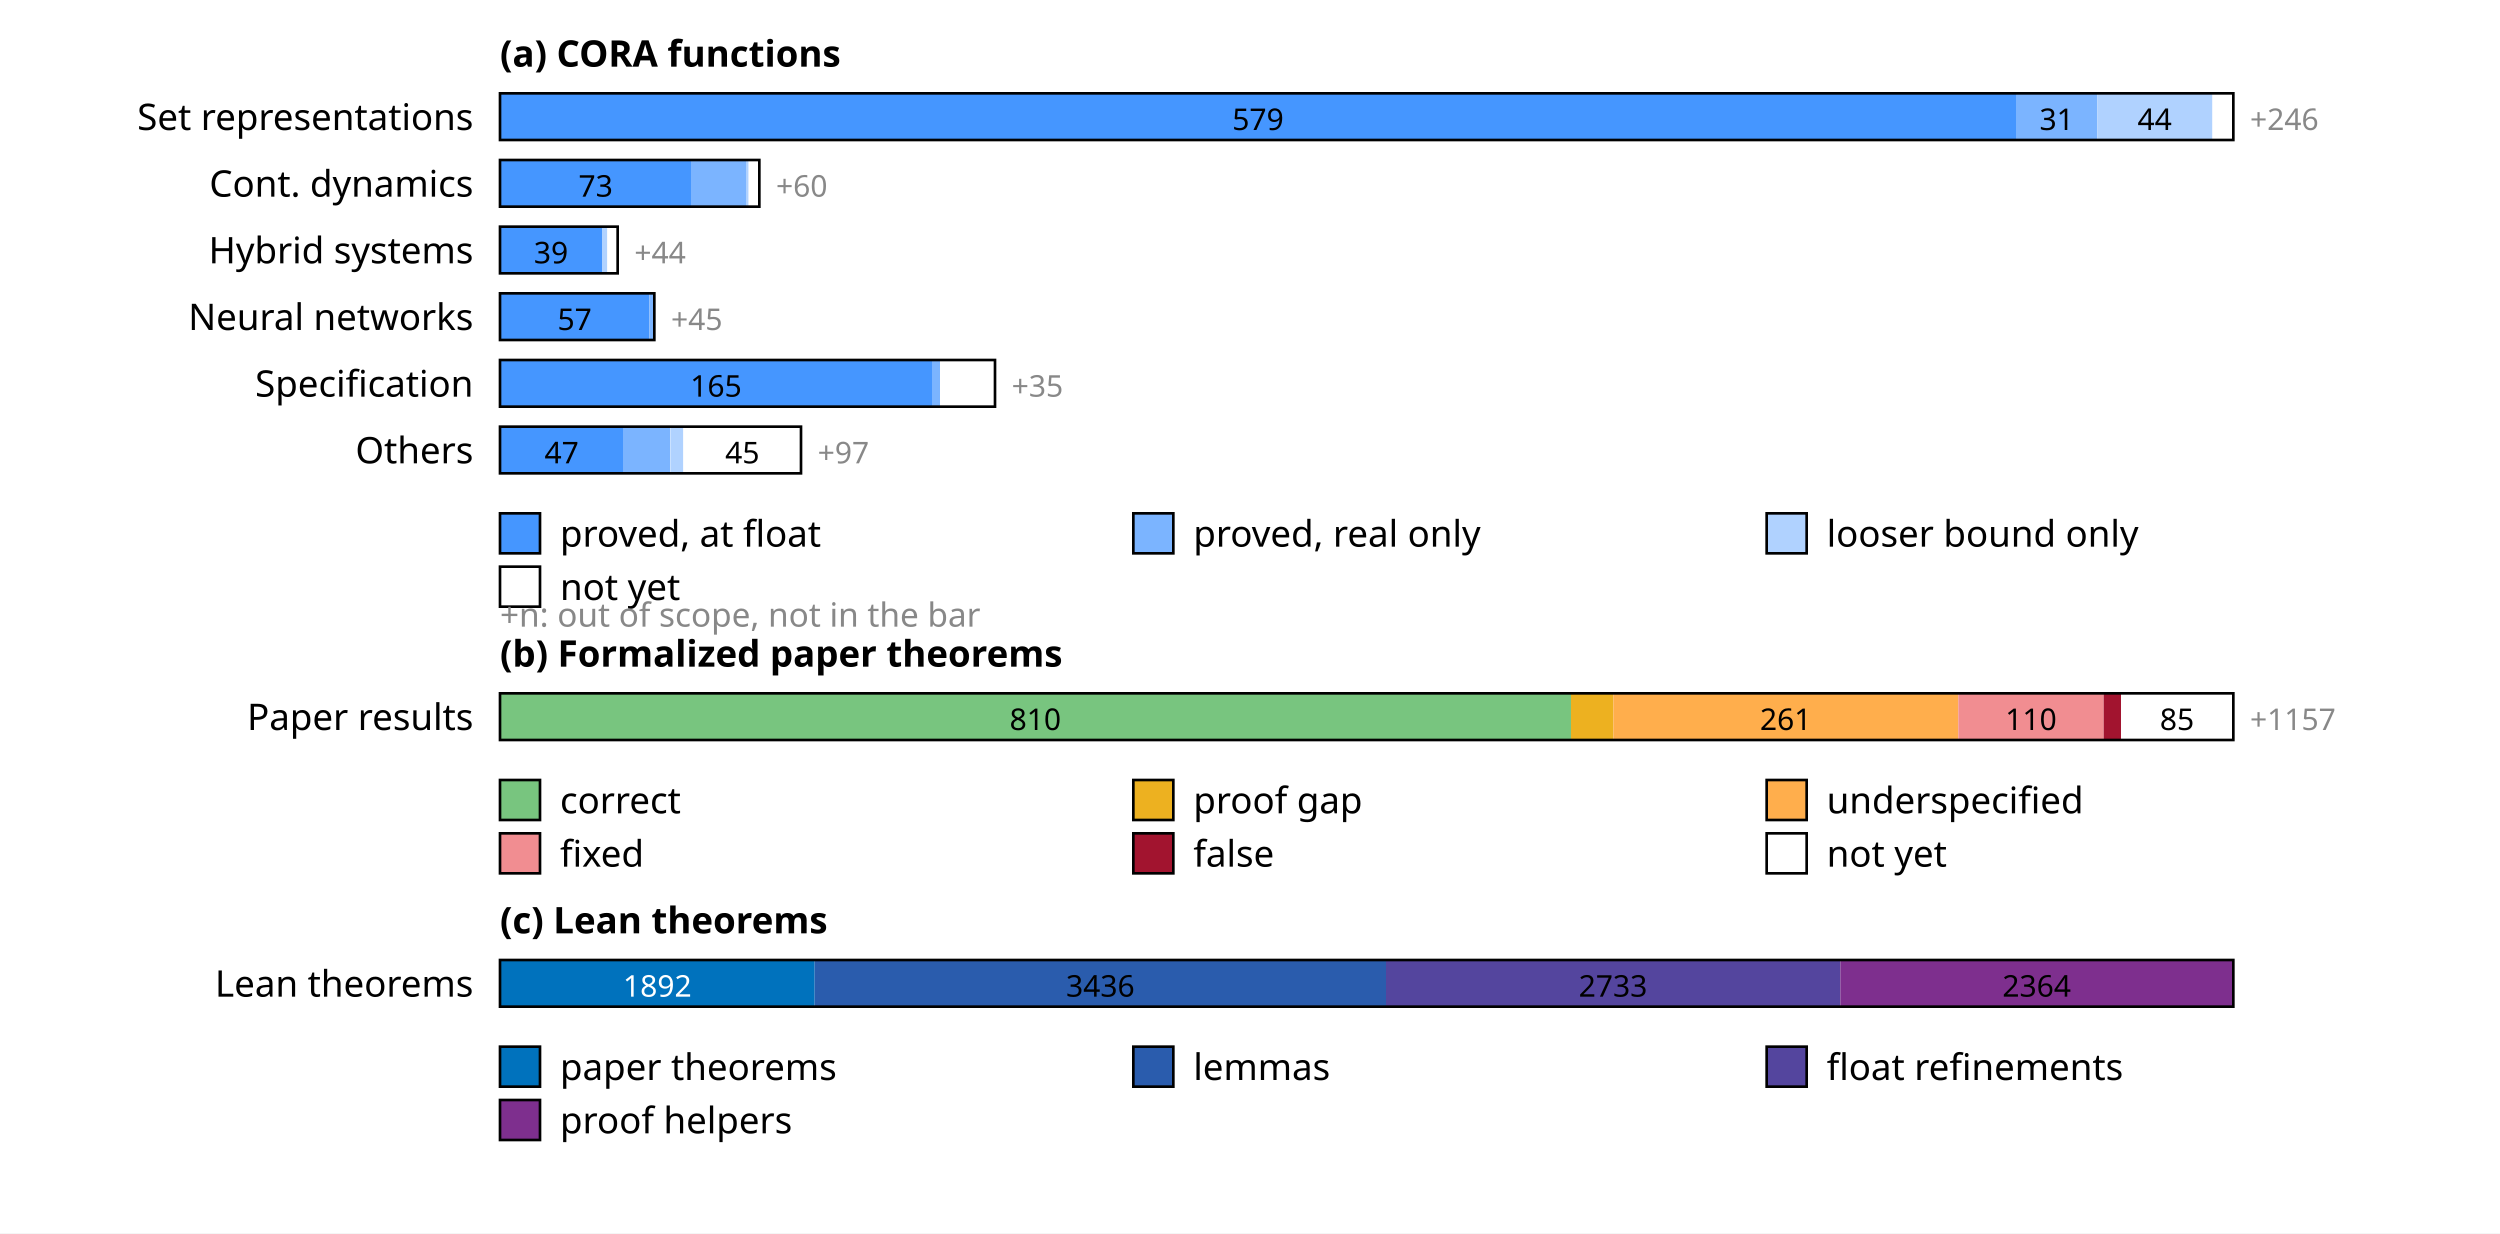
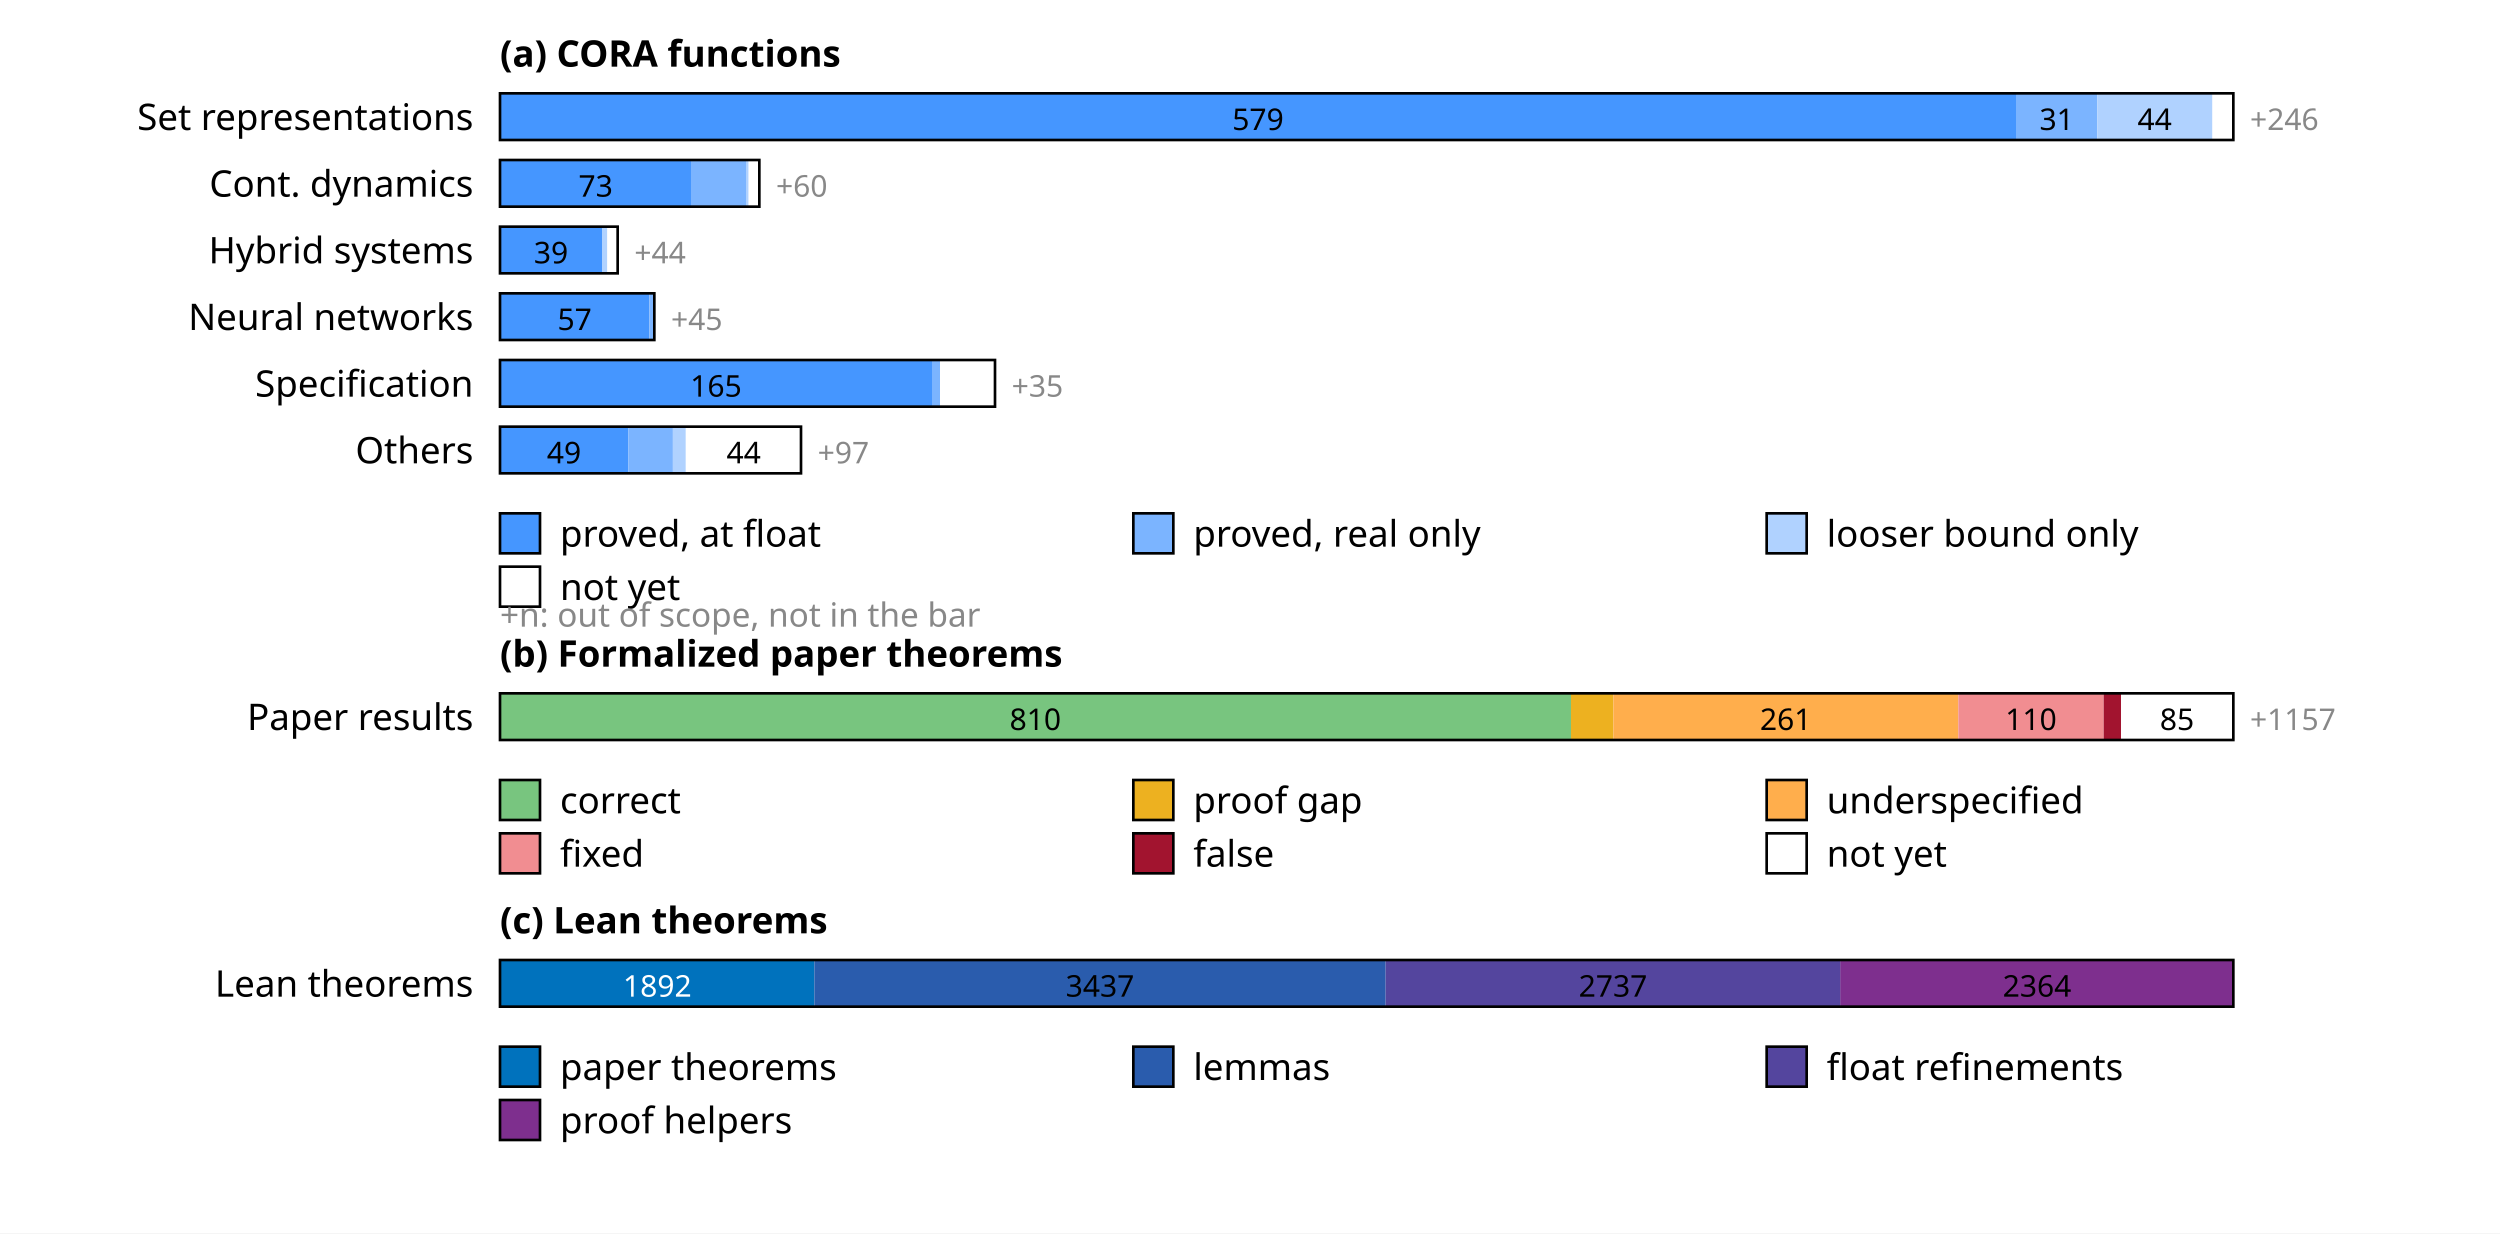
<svg xmlns="http://www.w3.org/2000/svg" width="750" height="370" font-family="sans-serif" font-size="11">
  <rect width="100%" height="100%" fill="white" />
  <text x="150" y="20" font-weight="bold">(a) CORA functions</text>
  <text x="142" y="39" text-anchor="end">Set representations</text>
  <rect x="150.0" y="28" width="454.8" height="14" fill="rgb(69,150,255)" />
  <text x="377.4" y="39" text-anchor="middle" font-size="9" fill="#000">579</text>
  <rect x="604.8" y="28" width="24.4" height="14" fill="rgb(123,180,255)" />
  <text x="617.0" y="39" text-anchor="middle" font-size="9" fill="#000">31</text>
  <rect x="629.2" y="28" width="34.6" height="14" fill="rgb(176,210,255)" />
  <text x="646.4" y="39" text-anchor="middle" font-size="9" fill="#000">44</text>
  <rect x="663.7" y="28" width="6.3" height="14" fill="rgb(255,255,255)" />
  <rect x="150" y="28" width="520.0" height="14" fill="none" stroke="#000" stroke-width="0.8" />
  <text x="675.0" y="39" font-size="9" fill="#888">+246</text>
  <text x="142" y="59" text-anchor="end">Cont. dynamics</text>
  <rect x="150.0" y="48" width="57.3" height="14" fill="rgb(69,150,255)" />
  <text x="178.7" y="59" text-anchor="middle" font-size="9" fill="#000">73</text>
  <rect x="207.3" y="48" width="16.5" height="14" fill="rgb(123,180,255)" />
  <rect x="223.8" y="48" width="0.8" height="14" fill="rgb(176,210,255)" />
  <rect x="224.6" y="48" width="3.1" height="14" fill="rgb(255,255,255)" />
  <rect x="150" y="48" width="77.8" height="14" fill="none" stroke="#000" stroke-width="0.8" />
  <text x="232.8" y="59" font-size="9" fill="#888">+60</text>
  <text x="142" y="79" text-anchor="end">Hybrid systems</text>
  <rect x="150.0" y="68" width="30.6" height="14" fill="rgb(69,150,255)" />
  <text x="165.3" y="79" text-anchor="middle" font-size="9" fill="#000">39</text>
  <rect x="180.6" y="68" width="1.6" height="14" fill="rgb(176,210,255)" />
  <rect x="182.2" y="68" width="3.1" height="14" fill="rgb(255,255,255)" />
  <rect x="150" y="68" width="35.3" height="14" fill="none" stroke="#000" stroke-width="0.8" />
  <text x="190.3" y="79" font-size="9" fill="#888">+44</text>
  <text x="142" y="99" text-anchor="end">Neural networks</text>
  <rect x="150.0" y="88" width="44.8" height="14" fill="rgb(69,150,255)" />
  <text x="172.4" y="99" text-anchor="middle" font-size="9" fill="#000">57</text>
  <rect x="194.8" y="88" width="1.6" height="14" fill="rgb(123,180,255)" />
  <rect x="150" y="88" width="46.3" height="14" fill="none" stroke="#000" stroke-width="0.8" />
  <text x="201.3" y="99" font-size="9" fill="#888">+45</text>
  <text x="142" y="119" text-anchor="end">Specification</text>
  <rect x="150.0" y="108" width="129.6" height="14" fill="rgb(69,150,255)" />
  <text x="214.8" y="119" text-anchor="middle" font-size="9" fill="#000">165</text>
  <rect x="279.6" y="108" width="2.4" height="14" fill="rgb(123,180,255)" />
  <rect x="282.0" y="108" width="16.5" height="14" fill="rgb(255,255,255)" />
  <rect x="150" y="108" width="148.5" height="14" fill="none" stroke="#000" stroke-width="0.8" />
  <text x="303.5" y="119" font-size="9" fill="#888">+35</text>
  <text x="142" y="139" text-anchor="end">Others</text>
-   <rect x="150.0" y="128" width="36.9" height="14" fill="rgb(69,150,255)" />
-   <text x="168.5" y="139" text-anchor="middle" font-size="9" fill="#000">47</text>
-   <rect x="186.9" y="128" width="14.1" height="14" fill="rgb(123,180,255)" />
-   <rect x="201.1" y="128" width="3.9" height="14" fill="rgb(176,210,255)" />
-   <rect x="205.0" y="128" width="35.3" height="14" fill="rgb(255,255,255)" />
-   <text x="222.7" y="139" text-anchor="middle" font-size="9" fill="#000">45</text>
+   <rect x="150.0" y="128" width="38.5" height="14" fill="rgb(69,150,255)" />
+   <text x="169.2" y="139" text-anchor="middle" font-size="9" fill="#000">49</text>
+   <rect x="188.5" y="128" width="13.4" height="14" fill="rgb(123,180,255)" />
+   <rect x="201.8" y="128" width="3.9" height="14" fill="rgb(176,210,255)" />
+   <rect x="205.8" y="128" width="34.6" height="14" fill="rgb(255,255,255)" />
+   <text x="223.1" y="139" text-anchor="middle" font-size="9" fill="#000">44</text>
  <rect x="150" y="128" width="90.3" height="14" fill="none" stroke="#000" stroke-width="0.8" />
  <text x="245.3" y="139" font-size="9" fill="#888">+97</text>
  <rect x="150" y="154" width="12" height="12" fill="rgb(69,150,255)" stroke="#000" stroke-width="0.8" />
  <text x="168" y="164">proved, at float</text>
  <rect x="340" y="154" width="12" height="12" fill="rgb(123,180,255)" stroke="#000" stroke-width="0.8" />
  <text x="358" y="164">proved, real only</text>
  <rect x="530" y="154" width="12" height="12" fill="rgb(176,210,255)" stroke="#000" stroke-width="0.8" />
  <text x="548" y="164">looser bound only</text>
  <rect x="150" y="170" width="12" height="12" fill="rgb(255,255,255)" stroke="#000" stroke-width="0.8" />
  <text x="168" y="180">not yet</text>
  <text x="150" y="188" font-size="10" fill="#888">+n: out of scope, not in the bar</text>
  <text x="150" y="200" font-weight="bold">(b) Formalized paper theorems</text>
  <text x="142" y="219" text-anchor="end">Paper results</text>
  <rect x="150.0" y="208" width="321.3" height="14" fill="rgb(120,197,127)" />
  <text x="310.6" y="219" text-anchor="middle" font-size="9" fill="#000">810</text>
  <rect x="471.3" y="208" width="12.7" height="14" fill="rgb(237,177,32)" />
  <rect x="484.0" y="208" width="103.5" height="14" fill="rgb(255,174,76)" />
  <text x="535.7" y="219" text-anchor="middle" font-size="9" fill="#000">261</text>
  <rect x="587.5" y="208" width="43.6" height="14" fill="rgb(241,141,145)" />
  <text x="609.3" y="219" text-anchor="middle" font-size="9" fill="#000">110</text>
  <rect x="631.1" y="208" width="5.2" height="14" fill="rgb(162,20,47)" />
  <rect x="636.3" y="208" width="33.7" height="14" fill="rgb(255,255,255)" />
  <text x="653.1" y="219" text-anchor="middle" font-size="9" fill="#000">85</text>
  <rect x="150" y="208" width="520.0" height="14" fill="none" stroke="#000" stroke-width="0.8" />
  <text x="675.0" y="219" font-size="9" fill="#888">+1157</text>
  <rect x="150" y="234" width="12" height="12" fill="rgb(120,197,127)" stroke="#000" stroke-width="0.8" />
  <text x="168" y="244">correct</text>
  <rect x="340" y="234" width="12" height="12" fill="rgb(237,177,32)" stroke="#000" stroke-width="0.8" />
  <text x="358" y="244">proof gap</text>
  <rect x="530" y="234" width="12" height="12" fill="rgb(255,174,76)" stroke="#000" stroke-width="0.8" />
  <text x="548" y="244">underspecified</text>
  <rect x="150" y="250" width="12" height="12" fill="rgb(241,141,145)" stroke="#000" stroke-width="0.8" />
  <text x="168" y="260">fixed</text>
  <rect x="340" y="250" width="12" height="12" fill="rgb(162,20,47)" stroke="#000" stroke-width="0.8" />
  <text x="358" y="260">false</text>
  <rect x="530" y="250" width="12" height="12" fill="rgb(255,255,255)" stroke="#000" stroke-width="0.8" />
  <text x="548" y="260">not yet</text>
  <text x="150" y="280" font-weight="bold">(c) Lean theorems</text>
  <text x="142" y="299" text-anchor="end">Lean theorems</text>
-   <rect x="150.0" y="288" width="94.4" height="14" fill="rgb(0,114,189)" />
+   <rect x="150.0" y="288" width="94.3" height="14" fill="rgb(0,114,189)" />
  <text x="197.2" y="299" text-anchor="middle" font-size="9" fill="#fff">1892</text>
-   <rect x="244.4" y="288" width="171.4" height="14" fill="rgb(42,92,173)" />
-   <text x="330.1" y="299" text-anchor="middle" font-size="9" fill="#000">3436</text>
-   <rect x="415.8" y="288" width="136.3" height="14" fill="rgb(84,69,158)" />
-   <text x="483.9" y="299" text-anchor="middle" font-size="9" fill="#000">2733</text>
+   <rect x="244.3" y="288" width="171.4" height="14" fill="rgb(42,92,173)" />
+   <text x="330.0" y="299" text-anchor="middle" font-size="9" fill="#000">3437</text>
+   <rect x="415.7" y="288" width="136.5" height="14" fill="rgb(84,69,158)" />
+   <text x="483.9" y="299" text-anchor="middle" font-size="9" fill="#000">2737</text>
  <rect x="552.1" y="288" width="117.9" height="14" fill="rgb(126,47,142)" />
-   <text x="611.0" y="299" text-anchor="middle" font-size="9" fill="#000">2364</text>
+   <text x="611.1" y="299" text-anchor="middle" font-size="9" fill="#000">2364</text>
  <rect x="150" y="288" width="520.0" height="14" fill="none" stroke="#000" stroke-width="0.8" />
  <rect x="150" y="314" width="12" height="12" fill="rgb(0,114,189)" stroke="#000" stroke-width="0.8" />
  <text x="168" y="324">paper theorems</text>
  <rect x="340" y="314" width="12" height="12" fill="rgb(42,92,173)" stroke="#000" stroke-width="0.8" />
  <text x="358" y="324">lemmas</text>
  <rect x="530" y="314" width="12" height="12" fill="rgb(84,69,158)" stroke="#000" stroke-width="0.8" />
  <text x="548" y="324">float refinements</text>
  <rect x="150" y="330" width="12" height="12" fill="rgb(126,47,142)" stroke="#000" stroke-width="0.8" />
  <text x="168" y="340">proof helpers</text>
</svg>
